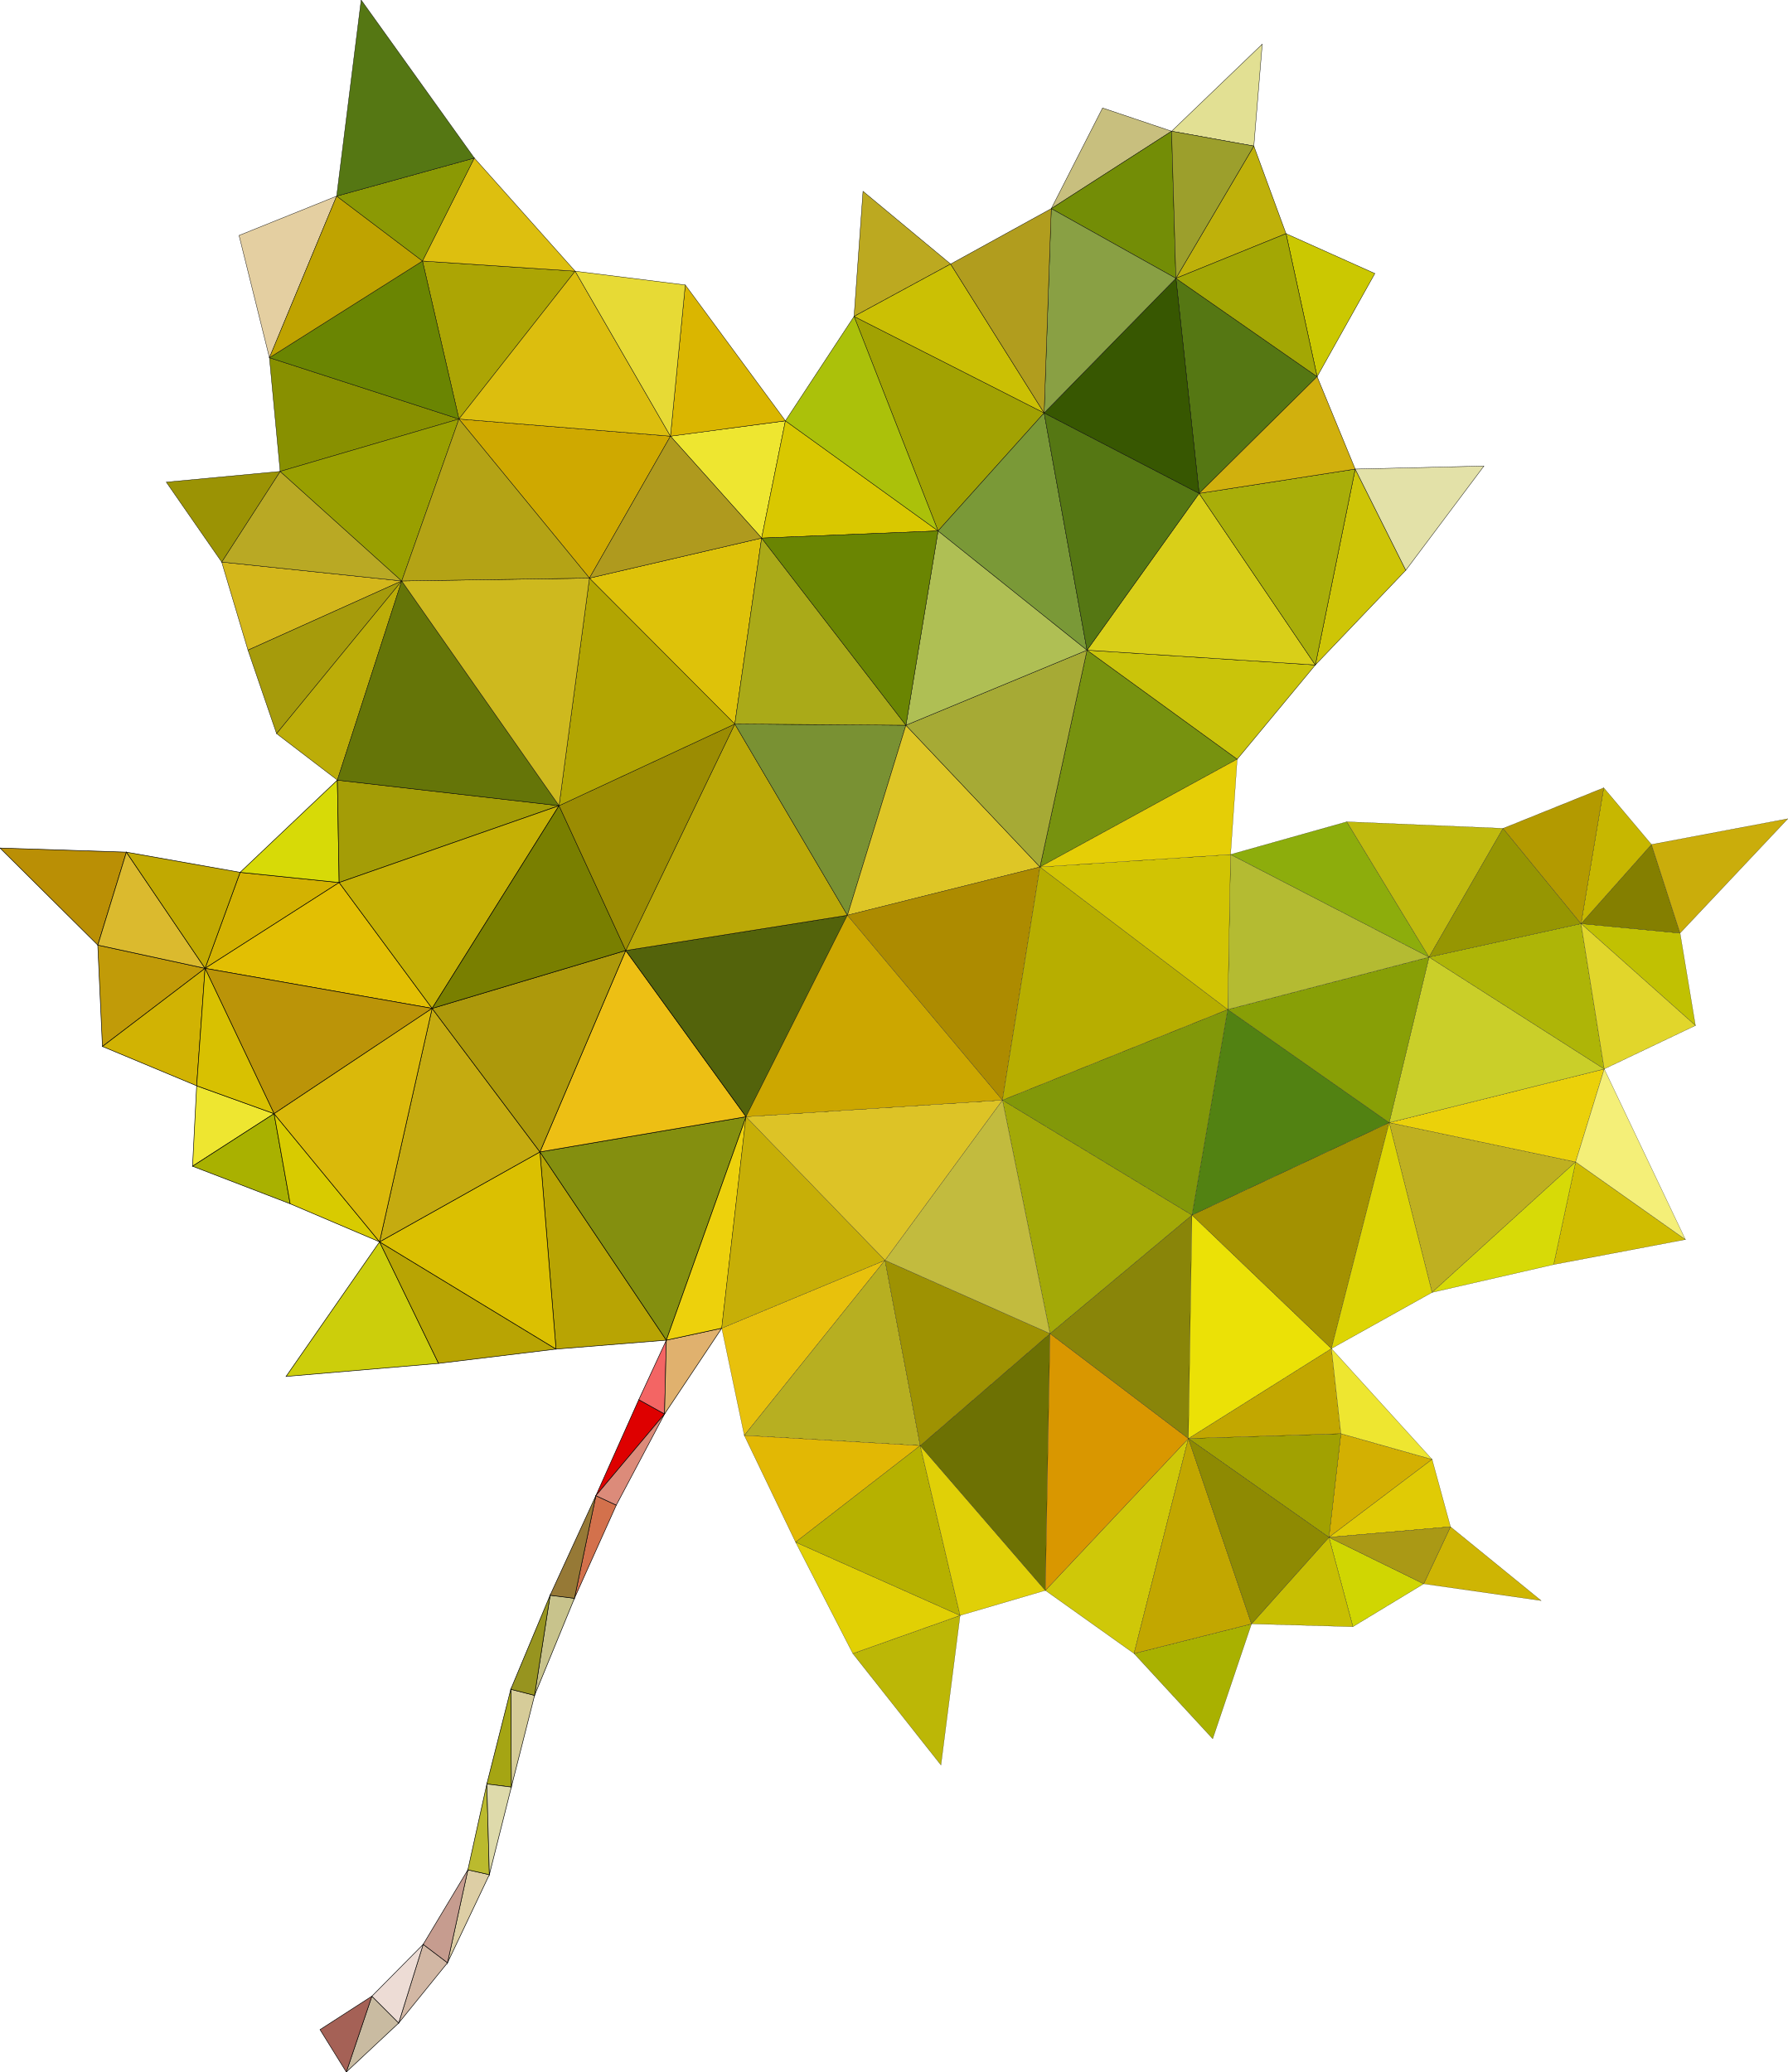
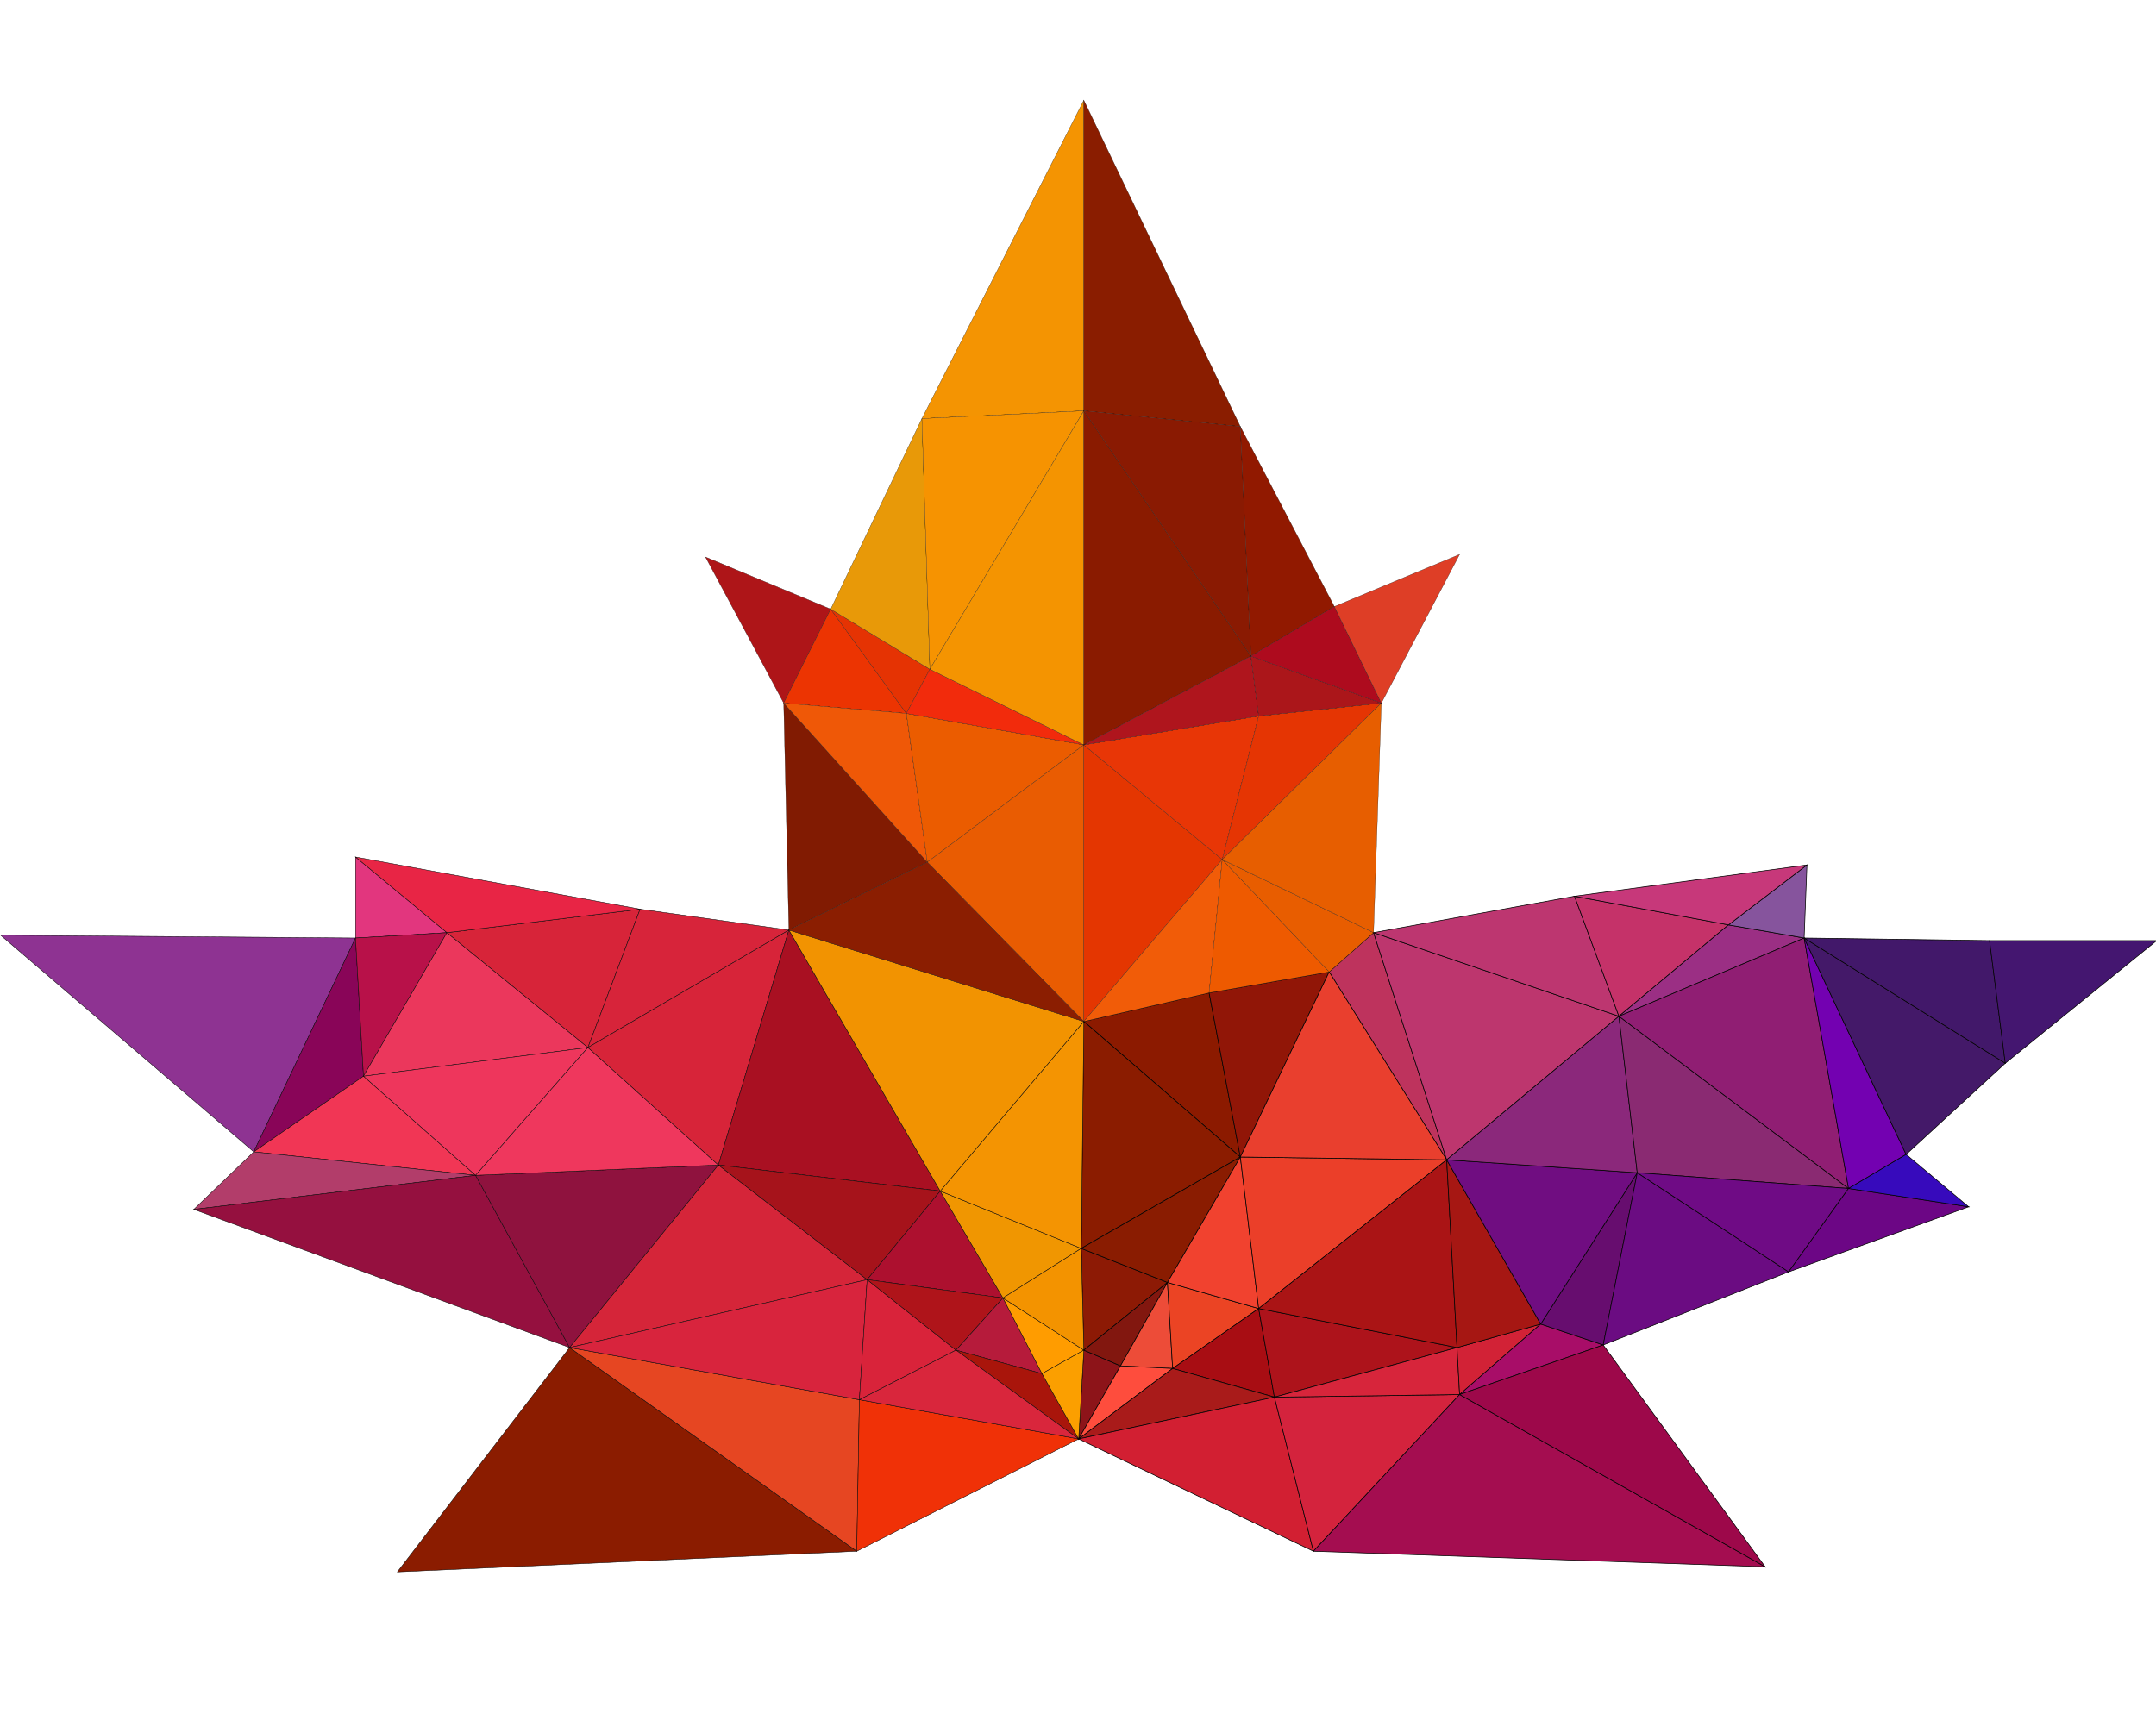
- <svg xmlns="http://www.w3.org/2000/svg" version="1.1" baseProfile="tiny" id="图层_1" x="0px" y="0px" viewBox="0 0 1000 1159.1" xml:space="preserve">
+ <svg xmlns="http://www.w3.org/2000/svg" version="1.1" baseProfile="tiny" id="图层_1" x="0px" y="0px" viewBox="0 0 1000 798" xml:space="preserve">
  <g>
-     <polygon fill="#D6CC99" stroke="#000000" stroke-width="0.3" stroke-miterlimit="10" points="286,999.7 299,948.4 285.7,945  " />
-     <polygon fill="#C9BBA1" stroke="#000000" stroke-width="0.3" stroke-miterlimit="10" points="193.7,1159.1 223,1131.7 208,1116.7     " />
-     <polygon fill="#A56156" stroke="#000000" stroke-width="0.3" stroke-miterlimit="10" points="179,1135.4 193.7,1159.1 208,1116.7     " />
-     <polygon fill="#D2B7A4" stroke="#000000" stroke-width="0.3" stroke-miterlimit="10" points="223,1131.7 250.3,1098 236.7,1087.7     " />
-     <polygon fill="#EDDCD5" stroke="#000000" stroke-width="0.3" stroke-miterlimit="10" points="208,1116.7 223,1131.7 236.7,1087.7     " />
-     <polygon fill="#DDCEA5" stroke="#000000" stroke-width="0.3" stroke-miterlimit="10" points="250.3,1098 273.7,1048.7 261.7,1046     " />
-     <polygon fill="#A5A513" stroke="#000000" stroke-width="0.3" stroke-miterlimit="10" points="272.3,998 286,999.7 285.7,945  " />
-     <polygon fill="#C69C8F" stroke="#000000" stroke-width="0.3" stroke-miterlimit="10" points="236.7,1087.7 250.3,1098 261.7,1046     " />
-     <polygon fill="#BBBA2E" stroke="#000000" stroke-width="0.3" stroke-miterlimit="10" points="261.7,1046 273.7,1048.7 272.3,998     " />
-     <polygon fill="#DEDAAB" stroke="#000000" stroke-width="0.3" stroke-miterlimit="10" points="273.7,1048.7 286,999.7 272.3,998     " />
-     <polygon fill="#C8C38C" stroke="#000000" stroke-width="0.3" stroke-miterlimit="10" points="299,948.4 321.3,894.1 307.7,892.4     " />
-     <polygon fill="#97941F" stroke="#000000" stroke-width="0.3" stroke-miterlimit="10" points="285.7,945 299,948.4 307.7,892.4  " />
-     <polygon fill="#D3714C" stroke="#000000" stroke-width="0.3" stroke-miterlimit="10" points="321.3,894.1 344.7,842 333.3,836.7     " />
-     <polygon fill="#967936" stroke="#000000" stroke-width="0.3" stroke-miterlimit="10" points="307.7,892.4 321.3,894.1 333.3,836.7     " />
-     <polygon fill="#DE0000" stroke="#000000" stroke-width="0.3" stroke-miterlimit="10" points="333.3,836.7 371.7,791 357.3,783  " />
-     <polygon fill="#DC8B7A" stroke="#000000" stroke-width="0.3" stroke-miterlimit="10" points="344.7,842 371.7,791 333.3,836.7  " />
-     <polygon fill="#EEE630" stroke="#000000" stroke-width="0.3" stroke-miterlimit="10" points="110,607.4 107.7,652.4 153.3,623  " />
-     <polygon fill="#F36564" stroke="#000000" stroke-width="0.3" stroke-miterlimit="10" points="357.3,783 371.7,791 372.7,749.7  " />
-     <polygon fill="#CCCE0B" stroke="#000000" stroke-width="0.3" stroke-miterlimit="10" points="160,770 245.3,762.7 212.3,694.7  " />
-     <polygon fill="#B8A403" stroke="#000000" stroke-width="0.3" stroke-miterlimit="10" points="245.3,762.7 311,754.7 212.3,694.7     " />
-     <polygon fill="#E0B16E" stroke="#000000" stroke-width="0.3" stroke-miterlimit="10" points="371.7,791 403.7,743 372.7,749.7  " />
-     <polygon fill="#C19B08" stroke="#000000" stroke-width="0.3" stroke-miterlimit="10" points="54.7,528.7 57.3,585.4 114.7,541.7     " />
-     <polygon fill="#D3B201" stroke="#000000" stroke-width="0.3" stroke-miterlimit="10" points="189.7,493.7 134.3,488 114.7,541.7     " />
-     <polygon fill="#A9B100" stroke="#000000" stroke-width="0.3" stroke-miterlimit="10" points="107.7,652.4 162.3,673.4 153.3,623     " />
-     <polygon fill="#E2BF03" stroke="#000000" stroke-width="0.3" stroke-miterlimit="10" points="114.7,541.7 241.7,564.1 189.7,493.7     " />
-     <polygon fill="#D8CB00" stroke="#000000" stroke-width="0.3" stroke-miterlimit="10" points="162.3,673.4 212.3,694.7 153.3,623     " />
-     <polygon fill="#BB9408" stroke="#000000" stroke-width="0.3" stroke-miterlimit="10" points="153.3,623 241.7,564.1 114.7,541.7     " />
-     <polygon fill="#D1B303" stroke="#000000" stroke-width="0.3" stroke-miterlimit="10" points="57.3,585.4 110,607.4 114.7,541.7     " />
-     <polygon fill="#B8A403" stroke="#000000" stroke-width="0.3" stroke-miterlimit="10" points="311,754.7 372.7,749.7 302,644.4  " />
-     <polygon fill="#DBC001" stroke="#000000" stroke-width="0.3" stroke-miterlimit="10" points="212.3,694.7 311,754.7 302,644.4  " />
-     <polygon fill="#C5AB10" stroke="#000000" stroke-width="0.3" stroke-miterlimit="10" points="241.7,564.1 212.3,694.7 302,644.4     " />
-     <polygon fill="#848F0F" stroke="#000000" stroke-width="0.3" stroke-miterlimit="10" points="302,644.4 372.7,749.7 417.3,624.7     " />
-     <polygon fill="#D8C101" stroke="#000000" stroke-width="0.3" stroke-miterlimit="10" points="114.7,541.7 110,607.4 153.3,623  " />
-     <polygon fill="#EDD10C" stroke="#000000" stroke-width="0.3" stroke-miterlimit="10" points="372.7,749.7 403.7,743 417.3,624.7     " />
-     <polygon fill="#DAB90A" stroke="#000000" stroke-width="0.3" stroke-miterlimit="10" points="153.3,623 212.3,694.7 241.7,564.1     " />
-     <polygon fill="#BA8F05" stroke="#000000" stroke-width="0.3" stroke-miterlimit="10" points="0,474.4 54.7,528.7 70.7,476.7  " />
-     <polygon fill="#DBBA2E" stroke="#000000" stroke-width="0.3" stroke-miterlimit="10" points="70.7,476.7 54.7,528.7 114.7,541.7     " />
-     <polygon fill="#D7DA07" stroke="#000000" stroke-width="0.3" stroke-miterlimit="10" points="188.7,436.4 134.3,488 189.7,493.7     " />
-     <polygon fill="#C1A901" stroke="#000000" stroke-width="0.3" stroke-miterlimit="10" points="134.3,488 70.7,476.7 114.7,541.7     " />
-     <polygon fill="#EDBF14" stroke="#000000" stroke-width="0.3" stroke-miterlimit="10" points="302,644.4 417.3,624.7 350,531.7  " />
-     <polygon fill="#AD990B" stroke="#000000" stroke-width="0.3" stroke-miterlimit="10" points="241.7,564.1 302,644.4 350,531.7  " />
-     <polygon fill="#53630B" stroke="#000000" stroke-width="0.3" stroke-miterlimit="10" points="350,531.7 417.3,624.7 474,512  " />
-     <polygon fill="#A49D06" stroke="#000000" stroke-width="0.3" stroke-miterlimit="10" points="312.7,450.7 188.7,436.4 189.7,493.7     " />
-     <polygon fill="#C5B005" stroke="#000000" stroke-width="0.3" stroke-miterlimit="10" points="189.7,493.7 241.7,564.1 312.7,450.7     " />
-     <polygon fill="#797F00" stroke="#000000" stroke-width="0.3" stroke-miterlimit="10" points="312.7,450.7 241.7,564.1 350,531.7     " />
-   </g>
-   <g>
-     <polygon fill="#E2E093" stroke="#000000" stroke-width="0.2" stroke-miterlimit="10" points="706,24.7 655.3,73.4 701.3,81.7  " />
-     <polygon fill="#BFB10A" stroke="#000000" stroke-width="0.2" stroke-miterlimit="10" points="719.3,130.7 701.3,81.7 657.7,155.7     " />
-     <polygon fill="#C8BF7E" stroke="#000000" stroke-width="0.2" stroke-miterlimit="10" points="616.7,60.4 588,116.7 655.3,73.4  " />
-     <polygon fill="#77920F" stroke="#000000" stroke-width="0.2" stroke-miterlimit="10" points="581.7,485 692,424.7 608,363.7  " />
-     <polygon fill="#D4B71B" stroke="#000000" stroke-width="0.2" stroke-miterlimit="10" points="124,314.4 138.7,363.7 224.7,325  " />
-     <polygon fill="#ACA504" stroke="#000000" stroke-width="0.2" stroke-miterlimit="10" points="256.7,234.4 321.7,151.7 236.3,146     " />
-     <polygon fill="#BBA907" stroke="#000000" stroke-width="0.2" stroke-miterlimit="10" points="350,531.7 474,512 411,405  " />
-     <polygon fill="#9B8C02" stroke="#000000" stroke-width="0.2" stroke-miterlimit="10" points="411,405 312.7,450.7 350,531.7  " />
-     <polygon fill="#A69B0B" stroke="#000000" stroke-width="0.2" stroke-miterlimit="10" points="138.7,363.7 154.7,410.4 224.7,325     " />
-     <polygon fill="#BCAD08" stroke="#000000" stroke-width="0.2" stroke-miterlimit="10" points="154.7,410.4 188.7,436.4 224.7,325     " />
-     <polygon fill="#657508" stroke="#000000" stroke-width="0.2" stroke-miterlimit="10" points="224.7,325 188.7,436.4 312.7,450.7     " />
-     <polygon fill="#CAC40A" stroke="#000000" stroke-width="0.2" stroke-miterlimit="10" points="692,424.7 735.7,372 608,363.7  " />
-     <polygon fill="#799133" stroke="#000000" stroke-width="0.2" stroke-miterlimit="10" points="411,405 474,512 506.7,405.7  " />
-     <polygon fill="#738D06" stroke="#000000" stroke-width="0.2" stroke-miterlimit="10" points="655.3,73.4 588,116.7 657.7,155.7     " />
-     <polygon fill="#889000" stroke="#000000" stroke-width="0.2" stroke-miterlimit="10" points="150.7,200.1 156.7,263.7 256.7,234.4     " />
-     <polygon fill="#DEC626" stroke="#000000" stroke-width="0.2" stroke-miterlimit="10" points="474,512 581.7,485 506.7,405.7  " />
-     <polygon fill="#B2A502" stroke="#000000" stroke-width="0.2" stroke-miterlimit="10" points="329.7,323.4 312.7,450.7 411,405  " />
-     <polygon fill="#CEB91E" stroke="#000000" stroke-width="0.2" stroke-miterlimit="10" points="224.7,325 312.7,450.7 329.7,323.4     " />
-     <polygon fill="#DEC209" stroke="#000000" stroke-width="0.2" stroke-miterlimit="10" points="411,405 426,301 329.7,323.4  " />
-     <polygon fill="#B9A924" stroke="#000000" stroke-width="0.2" stroke-miterlimit="10" points="156.7,263.7 124,314.4 224.7,325  " />
-     <polygon fill="#9B9304" stroke="#000000" stroke-width="0.2" stroke-miterlimit="10" points="93,269.7 124,314.4 156.7,263.7  " />
-     <polygon fill="#A6AA35" stroke="#000000" stroke-width="0.2" stroke-miterlimit="10" points="581.7,485 608,363.7 506.7,405.7  " />
-     <polygon fill="#999F00" stroke="#000000" stroke-width="0.2" stroke-miterlimit="10" points="256.7,234.4 156.7,263.7 224.7,325     " />
-     <polygon fill="#CFA900" stroke="#000000" stroke-width="0.2" stroke-miterlimit="10" points="375,244 256.7,234.4 329.7,323.4  " />
-     <polygon fill="#BCA920" stroke="#000000" stroke-width="0.2" stroke-miterlimit="10" points="482.7,107 477.7,177 531.7,147.7  " />
-     <polygon fill="#AAAA18" stroke="#000000" stroke-width="0.2" stroke-miterlimit="10" points="506.7,405.7 426,301 411,405  " />
-     <polygon fill="#EEE630" stroke="#000000" stroke-width="0.2" stroke-miterlimit="10" points="426,301 439.3,235.4 375,244  " />
-     <polygon fill="#D9C800" stroke="#000000" stroke-width="0.2" stroke-miterlimit="10" points="524.7,297 439.3,235.4 426,301  " />
-     <polygon fill="#B4A315" stroke="#000000" stroke-width="0.2" stroke-miterlimit="10" points="256.7,234.4 224.7,325 329.7,323.4     " />
-     <polygon fill="#6A8502" stroke="#000000" stroke-width="0.2" stroke-miterlimit="10" points="236.3,146 150.7,200.1 256.7,234.4     " />
-     <polygon fill="#9C9F2C" stroke="#000000" stroke-width="0.2" stroke-miterlimit="10" points="701.3,81.7 655.3,73.4 657.7,155.7     " />
-     <polygon fill="#AFBF54" stroke="#000000" stroke-width="0.2" stroke-miterlimit="10" points="608,363.7 524.7,297 506.7,405.7  " />
-     <polygon fill="#6A8502" stroke="#000000" stroke-width="0.2" stroke-miterlimit="10" points="524.7,297 426,301 506.7,405.7  " />
-     <polygon fill="#AF9A1E" stroke="#000000" stroke-width="0.2" stroke-miterlimit="10" points="426,301 375,244 329.7,323.4  " />
-     <polygon fill="#557713" stroke="#000000" stroke-width="0.2" stroke-miterlimit="10" points="670.7,276 736.7,210.7 657.7,155.7     " />
-     <polygon fill="#DDBF0F" stroke="#000000" stroke-width="0.2" stroke-miterlimit="10" points="321.7,151.7 265.3,88.4 236.3,146     " />
-     <polygon fill="#D9CF18" stroke="#000000" stroke-width="0.2" stroke-miterlimit="10" points="608,363.7 735.7,372 670.7,276  " />
-     <polygon fill="#DCBE0E" stroke="#000000" stroke-width="0.2" stroke-miterlimit="10" points="375,244 321.7,151.7 256.7,234.4  " />
-     <polygon fill="#E4CFA1" stroke="#000000" stroke-width="0.2" stroke-miterlimit="10" points="133.7,131.7 150.7,200.1 188.3,109.7     " />
-     <polygon fill="#BFA300" stroke="#000000" stroke-width="0.2" stroke-miterlimit="10" points="188.3,109.7 150.7,200.1 236.3,146     " />
-     <polygon fill="#8B9904" stroke="#000000" stroke-width="0.2" stroke-miterlimit="10" points="265.3,88.4 188.3,109.7 236.3,146     " />
-     <polygon fill="#A2A202" stroke="#000000" stroke-width="0.2" stroke-miterlimit="10" points="584,231 477.7,177 524.7,297  " />
-     <polygon fill="#7A9937" stroke="#000000" stroke-width="0.2" stroke-miterlimit="10" points="584,231 524.7,297 608,363.7  " />
-     <polygon fill="#557713" stroke="#000000" stroke-width="0.2" stroke-miterlimit="10" points="670.7,276 584,231 608,363.7  " />
-     <polygon fill="#ABC10A" stroke="#000000" stroke-width="0.2" stroke-miterlimit="10" points="477.7,177 439.3,235.4 524.7,297  " />
-     <polygon fill="#DAB600" stroke="#000000" stroke-width="0.2" stroke-miterlimit="10" points="439.3,235.4 383.3,159.4 375,244  " />
-     <polygon fill="#E7DA35" stroke="#000000" stroke-width="0.2" stroke-miterlimit="10" points="383.3,159.4 321.7,151.7 375,244  " />
-     <polygon fill="#375701" stroke="#000000" stroke-width="0.2" stroke-miterlimit="10" points="657.7,155.7 584,231 670.7,276  " />
-     <polygon fill="#CEC506" stroke="#000000" stroke-width="0.2" stroke-miterlimit="10" points="786.3,319 758,262.4 735.7,372  " />
-     <polygon fill="#A9AE09" stroke="#000000" stroke-width="0.2" stroke-miterlimit="10" points="735.7,372 758,262.4 670.7,276  " />
-     <polygon fill="#E3E1A8" stroke="#000000" stroke-width="0.2" stroke-miterlimit="10" points="830,260.7 758,262.4 786.3,319  " />
-     <polygon fill="#D1B00D" stroke="#000000" stroke-width="0.2" stroke-miterlimit="10" points="758,262.4 736.7,210.7 670.7,276  " />
-     <polygon fill="#CBC004" stroke="#000000" stroke-width="0.2" stroke-miterlimit="10" points="531.7,147.7 477.7,177 584,231  " />
-     <polygon fill="#CBC801" stroke="#000000" stroke-width="0.2" stroke-miterlimit="10" points="769,153 719.3,130.7 736.7,210.7  " />
-     <polygon fill="#A3A704" stroke="#000000" stroke-width="0.2" stroke-miterlimit="10" points="736.7,210.7 719.3,130.7 657.7,155.7     " />
-     <polygon fill="#557713" stroke="#000000" stroke-width="0.2" stroke-miterlimit="10" points="202,0 188.3,109.7 265.3,88.4  " />
-     <polygon fill="#89A044" stroke="#000000" stroke-width="0.2" stroke-miterlimit="10" points="657.7,155.7 588,116.7 584,231  " />
-     <polygon fill="#B19D1E" stroke="#000000" stroke-width="0.2" stroke-miterlimit="10" points="588,116.7 531.7,147.7 584,231  " />
-   </g>
-   <g>
-     <polygon fill="#A9B100" stroke="#000000" stroke-width="0.1" stroke-miterlimit="10" points="678.3,972.7 700,908.4 634.3,925  " />
-     <polygon fill="#BCB706" stroke="#000000" stroke-width="0.1" stroke-miterlimit="10" points="526.3,987.4 537,903.7 477,925  " />
-     <polygon fill="#E1D004" stroke="#000000" stroke-width="0.1" stroke-miterlimit="10" points="477,925 537,903.7 445,862.7  " />
-     <polygon fill="#E8C10C" stroke="#000000" stroke-width="0.1" stroke-miterlimit="10" points="403.7,743 416.3,803 495,705  " />
-     <polygon fill="#B7AF21" stroke="#000000" stroke-width="0.1" stroke-miterlimit="10" points="495,705 416.3,803 514.7,808.7  " />
-     <polygon fill="#D0D602" stroke="#000000" stroke-width="0.1" stroke-miterlimit="10" points="756.7,910 796.3,886 743.3,860  " />
-     <polygon fill="#E2B804" stroke="#000000" stroke-width="0.1" stroke-miterlimit="10" points="416.3,803 445,862.7 514.7,808.7  " />
-     <polygon fill="#B6B100" stroke="#000000" stroke-width="0.1" stroke-miterlimit="10" points="445,862.7 537,903.7 514.7,808.7  " />
-     <polygon fill="#E0D007" stroke="#000000" stroke-width="0.1" stroke-miterlimit="10" points="537,903.7 584.7,889.7 514.7,808.7     " />
-     <polygon fill="#D3B002" stroke="#000000" stroke-width="0.1" stroke-miterlimit="10" points="743.3,860 801,816.4 750,802  " />
-     <polygon fill="#C8BF02" stroke="#000000" stroke-width="0.1" stroke-miterlimit="10" points="700,908.4 756.7,910 743.3,860  " />
-     <polygon fill="#E0CB05" stroke="#000000" stroke-width="0.1" stroke-miterlimit="10" points="811.3,854.1 801,816.4 743.3,860  " />
-     <polygon fill="#CEB503" stroke="#000000" stroke-width="0.1" stroke-miterlimit="10" points="862,895.4 811.3,854.1 796.3,886  " />
-     <polygon fill="#AA9915" stroke="#000000" stroke-width="0.1" stroke-miterlimit="10" points="796.3,886 811.3,854.1 743.3,860  " />
-     <polygon fill="#CFC808" stroke="#000000" stroke-width="0.1" stroke-miterlimit="10" points="584.7,889.7 634.3,925 664.7,804.7     " />
-     <polygon fill="#C2A700" stroke="#000000" stroke-width="0.1" stroke-miterlimit="10" points="634.3,925 700,908.4 664.7,804.7  " />
-     <polygon fill="#A1A101" stroke="#000000" stroke-width="0.1" stroke-miterlimit="10" points="750,802 664.7,804.7 743.3,860  " />
-     <polygon fill="#8E8A02" stroke="#000000" stroke-width="0.1" stroke-miterlimit="10" points="664.7,804.7 700,908.4 743.3,860  " />
-     <polygon fill="#C2A700" stroke="#000000" stroke-width="0.1" stroke-miterlimit="10" points="750,802 744.7,754.4 664.7,804.7  " />
-     <polygon fill="#6D7103" stroke="#000000" stroke-width="0.1" stroke-miterlimit="10" points="514.7,808.7 584.7,889.7 587.3,746     " />
-     <polygon fill="#D99700" stroke="#000000" stroke-width="0.1" stroke-miterlimit="10" points="587.3,746 584.7,889.7 664.7,804.7     " />
-     <polygon fill="#D0BD00" stroke="#000000" stroke-width="0.1" stroke-miterlimit="10" points="869,707.4 942.7,693.4 881.3,650  " />
-     <polygon fill="#EEE630" stroke="#000000" stroke-width="0.1" stroke-miterlimit="10" points="801,816.4 744.7,754.4 750,802  " />
-     <polygon fill="#9E9202" stroke="#000000" stroke-width="0.1" stroke-miterlimit="10" points="514.7,808.7 587.3,746 495,705  " />
-     <polygon fill="#BFB021" stroke="#000000" stroke-width="0.1" stroke-miterlimit="10" points="777,628 801,723 881.3,650  " />
-     <polygon fill="#C7AF07" stroke="#000000" stroke-width="0.1" stroke-miterlimit="10" points="417.3,624.7 403.7,743 495,705  " />
-     <polygon fill="#898509" stroke="#000000" stroke-width="0.1" stroke-miterlimit="10" points="664.7,804.7 666.7,679.7 587.3,746     " />
-     <polygon fill="#EBE106" stroke="#000000" stroke-width="0.1" stroke-miterlimit="10" points="664.7,804.7 744.7,754.4 666.7,679.7     " />
-     <polygon fill="#D7DA07" stroke="#000000" stroke-width="0.1" stroke-miterlimit="10" points="801,723 869,707.4 881.3,650  " />
-     <polygon fill="#A3A907" stroke="#000000" stroke-width="0.1" stroke-miterlimit="10" points="587.3,746 666.7,679.7 560.7,615.4     " />
-     <polygon fill="#C2BB3E" stroke="#000000" stroke-width="0.1" stroke-miterlimit="10" points="495,705 587.3,746 560.7,615.4  " />
-     <polygon fill="#DDC326" stroke="#000000" stroke-width="0.1" stroke-miterlimit="10" points="417.3,624.7 495,705 560.7,615.4  " />
-     <polygon fill="#EBD10A" stroke="#000000" stroke-width="0.1" stroke-miterlimit="10" points="881.3,650 897.3,598 777,628  " />
-     <polygon fill="#A39101" stroke="#000000" stroke-width="0.1" stroke-miterlimit="10" points="666.7,679.7 744.7,754.4 777,628  " />
-     <polygon fill="#DDD504" stroke="#000000" stroke-width="0.1" stroke-miterlimit="10" points="744.7,754.4 801,723 777,628  " />
-     <polygon fill="#528212" stroke="#000000" stroke-width="0.1" stroke-miterlimit="10" points="666.7,679.7 777,628 686.7,564.7  " />
-     <polygon fill="#829809" stroke="#000000" stroke-width="0.1" stroke-miterlimit="10" points="560.7,615.4 666.7,679.7 686.7,564.7     " />
-     <polygon fill="#CCA700" stroke="#000000" stroke-width="0.1" stroke-miterlimit="10" points="474,512 417.3,624.7 560.7,615.4  " />
-     <polygon fill="#F4EF78" stroke="#000000" stroke-width="0.1" stroke-miterlimit="10" points="942.7,693.4 897.3,598 881.3,650  " />
-     <polygon fill="#C1C102" stroke="#000000" stroke-width="0.1" stroke-miterlimit="10" points="948.3,573.7 939.7,522 884.3,516.7     " />
-     <polygon fill="#CACF29" stroke="#000000" stroke-width="0.1" stroke-miterlimit="10" points="777,628 897.3,598 799.3,535.4  " />
-     <polygon fill="#AD8B00" stroke="#000000" stroke-width="0.1" stroke-miterlimit="10" points="560.7,615.4 581.7,485 474,512  " />
-     <polygon fill="#B7AE00" stroke="#000000" stroke-width="0.1" stroke-miterlimit="10" points="686.7,564.7 581.7,485 560.7,615.4     " />
-     <polygon fill="#889F06" stroke="#000000" stroke-width="0.1" stroke-miterlimit="10" points="777,628 799.3,535.4 686.7,564.7  " />
-     <polygon fill="#B4BB32" stroke="#000000" stroke-width="0.1" stroke-miterlimit="10" points="799.3,535.4 688.3,478 686.7,564.7     " />
-     <polygon fill="#D1C403" stroke="#000000" stroke-width="0.1" stroke-miterlimit="10" points="686.7,564.7 688.3,478 581.7,485  " />
-     <polygon fill="#AEB507" stroke="#000000" stroke-width="0.1" stroke-miterlimit="10" points="799.3,535.4 897.3,598 884.3,516.7     " />
-     <polygon fill="#E1D62B" stroke="#000000" stroke-width="0.1" stroke-miterlimit="10" points="884.3,516.7 897.3,598 948.3,573.7     " />
-     <polygon fill="#847F00" stroke="#000000" stroke-width="0.1" stroke-miterlimit="10" points="939.7,522 923.7,472.4 884.3,516.7     " />
-     <polygon fill="#8DAD0C" stroke="#000000" stroke-width="0.1" stroke-miterlimit="10" points="753.3,459.7 688.3,478 799.3,535.4     " />
-     <polygon fill="#E5CE06" stroke="#000000" stroke-width="0.1" stroke-miterlimit="10" points="688.3,478 692,424.7 581.7,485  " />
-     <polygon fill="#C0BA0E" stroke="#000000" stroke-width="0.1" stroke-miterlimit="10" points="840.7,463.4 753.3,459.7 799.3,535.4     " />
-     <polygon fill="#C7B700" stroke="#000000" stroke-width="0.1" stroke-miterlimit="10" points="923.7,472.4 897,440.7 884.3,516.7     " />
-     <polygon fill="#969602" stroke="#000000" stroke-width="0.1" stroke-miterlimit="10" points="884.3,516.7 840.7,463.4 799.3,535.4     " />
-     <polygon fill="#B39A00" stroke="#000000" stroke-width="0.1" stroke-miterlimit="10" points="897,440.7 840.7,463.4 884.3,516.7     " />
-     <polygon fill="#CAAD0B" stroke="#000000" stroke-width="0.1" stroke-miterlimit="10" points="1000,458 923.7,472.4 939.7,522  " />
+     <g>
+       <polygon fill="#8D1419" stroke="#000000" stroke-width="0.3" stroke-miterlimit="10" points="502.7,626.4 500.3,667.6     519.7,633.7   " />
+       <polygon fill="#8D1A05" stroke="#000000" stroke-width="0.3" stroke-miterlimit="10" points="501.5,579.2 502.7,626.4 541.5,595       " />
+       <polygon fill="#82170F" stroke="#000000" stroke-width="0.3" stroke-miterlimit="10" points="502.7,626.4 519.7,633.7 541.5,595       " />
+       <polygon fill="#ED4C38" stroke="#000000" stroke-width="0.3" stroke-miterlimit="10" points="541.5,595 519.7,633.7 543.9,634.9       " />
+       <polygon fill="#FE4D3D" stroke="#000000" stroke-width="0.3" stroke-miterlimit="10" points="519.7,633.7 500.3,667.6     543.9,634.9   " />
+       <polygon fill="#8C1A00" stroke="#000000" stroke-width="0.3" stroke-miterlimit="10" points="560.8,460.6 502.7,473.9     575.3,536.8   " />
+       <polygon fill="#8B1C00" stroke="#000000" stroke-width="0.3" stroke-miterlimit="10" points="502.7,473.9 501.5,579.2     575.3,536.8   " />
+       <polygon fill="#8A1C01" stroke="#000000" stroke-width="0.3" stroke-miterlimit="10" points="501.5,579.2 541.5,595 575.3,536.8       " />
+       <polygon fill="#EB4424" stroke="#000000" stroke-width="0.3" stroke-miterlimit="10" points="541.5,595 543.9,634.9 583.8,607.1       " />
+       <polygon fill="#F1422F" stroke="#000000" stroke-width="0.3" stroke-miterlimit="10" points="575.3,536.8 541.5,595 583.8,607.1       " />
+       <polygon fill="#A80D13" stroke="#000000" stroke-width="0.3" stroke-miterlimit="10" points="583.8,607.1 543.9,634.9     591.1,648.2   " />
+       <polygon fill="#A91B1A" stroke="#000000" stroke-width="0.3" stroke-miterlimit="10" points="543.9,634.9 500.3,667.6     591.1,648.2   " />
+       <polygon fill="#D21F32" stroke="#000000" stroke-width="0.3" stroke-miterlimit="10" points="591.1,648.2 500.3,667.6     609.2,719.7   " />
+       <polygon fill="#911607" stroke="#000000" stroke-width="0.3" stroke-miterlimit="10" points="560.8,460.6 575.3,536.8     616.5,450.9   " />
+       <polygon fill="#BE335D" stroke="#000000" stroke-width="0.3" stroke-miterlimit="10" points="637.1,432.7 616.5,450.9 671,538.1       " />
+       <polygon fill="#EB3F29" stroke="#000000" stroke-width="0.3" stroke-miterlimit="10" points="575.3,536.8 583.8,607.1 671,538.1       " />
+       <polygon fill="#E93F2E" stroke="#000000" stroke-width="0.3" stroke-miterlimit="10" points="616.5,450.9 575.3,536.8 671,538.1       " />
+       <polygon fill="#AD131B" stroke="#000000" stroke-width="0.3" stroke-miterlimit="10" points="583.8,607.1 591.1,648.2     675.8,625.2   " />
+       <polygon fill="#AA1415" stroke="#000000" stroke-width="0.3" stroke-miterlimit="10" points="671,538.1 583.8,607.1 675.8,625.2       " />
+       <polygon fill="#D4233D" stroke="#000000" stroke-width="0.3" stroke-miterlimit="10" points="591.1,648.2 609.2,719.7 677,647       " />
+       <polygon fill="#D7253B" stroke="#000000" stroke-width="0.3" stroke-miterlimit="10" points="675.8,625.2 591.1,648.2 677,647       " />
+       <polygon fill="#D22236" stroke="#000000" stroke-width="0.3" stroke-miterlimit="10" points="675.8,625.2 677,647 714.6,614.3       " />
+       <polygon fill="#A61713" stroke="#000000" stroke-width="0.3" stroke-miterlimit="10" points="671,538.1 675.8,625.2 714.6,614.3       " />
+       <polygon fill="#A80D68" stroke="#000000" stroke-width="0.3" stroke-miterlimit="10" points="714.6,614.3 677,647 743.6,624   " />
+       <polygon fill="#BD366E" stroke="#000000" stroke-width="0.3" stroke-miterlimit="10" points="637.1,432.7 671,538.1 750.9,471.5       " />
+       <polygon fill="#BD3670" stroke="#000000" stroke-width="0.3" stroke-miterlimit="10" points="730.3,415.8 637.1,432.7     750.9,471.5   " />
+       <polygon fill="#670D6F" stroke="#000000" stroke-width="0.3" stroke-miterlimit="10" points="714.6,614.3 743.6,624 759.4,544.1       " />
+       <polygon fill="#700D81" stroke="#000000" stroke-width="0.3" stroke-miterlimit="10" points="671,538.1 714.6,614.3 759.4,544.1       " />
+       <polygon fill="#8B287B" stroke="#000000" stroke-width="0.3" stroke-miterlimit="10" points="750.9,471.5 671,538.1 759.4,544.1       " />
+       <polygon fill="#C53269" stroke="#000000" stroke-width="0.3" stroke-miterlimit="10" points="730.3,415.8 750.9,471.5     801.7,429.1   " />
+       <polygon fill="#A40D50" stroke="#000000" stroke-width="0.3" stroke-miterlimit="10" points="677,647 609.2,719.7 818.7,726.9       " />
+       <polygon fill="#9D084A" stroke="#000000" stroke-width="0.3" stroke-miterlimit="10" points="743.6,624 677,647 818.7,726.9   " />
+       <polygon fill="#6B0C82" stroke="#000000" stroke-width="0.3" stroke-miterlimit="10" points="759.4,544.1 743.6,624 829.6,590.1       " />
+       <polygon fill="#9B2F84" stroke="#000000" stroke-width="0.3" stroke-miterlimit="10" points="801.7,429.1 750.9,471.5     836.8,435.2   " />
+       <polygon fill="#8A2A72" stroke="#000000" stroke-width="0.3" stroke-miterlimit="10" points="750.9,471.5 759.4,544.1     857.4,551.4   " />
+       <polygon fill="#901E73" stroke="#000000" stroke-width="0.3" stroke-miterlimit="10" points="836.8,435.2 750.9,471.5     857.4,551.4   " />
+       <polygon fill="#6F0B85" stroke="#000000" stroke-width="0.3" stroke-miterlimit="10" points="759.4,544.1 829.6,590.1     857.4,551.4   " />
+       <polygon fill="#7301B1" stroke="#000000" stroke-width="0.3" stroke-miterlimit="10" points="836.8,435.2 857.4,551.4     884.1,535.6   " />
+       <polygon fill="#6C0685" stroke="#000000" stroke-width="0.3" stroke-miterlimit="10" points="857.4,551.4 829.6,590.1     913.1,559.9   " />
+       <polygon fill="#370ABC" stroke="#000000" stroke-width="0.3" stroke-miterlimit="10" points="884.1,535.6 857.4,551.4     913.1,559.9   " />
+       <polygon fill="#441969" stroke="#000000" stroke-width="0.3" stroke-miterlimit="10" points="836.8,435.2 884.1,535.6     930.1,493.3   " />
+       <polygon fill="#42186A" stroke="#000000" stroke-width="0.3" stroke-miterlimit="10" points="922.8,436.4 836.8,435.2     930.1,493.3   " />
+       <polygon fill="#441670" stroke="#000000" stroke-width="0.3" stroke-miterlimit="10" points="922.8,436.4 930.1,493.3     1000.3,436.4   " />
+       <polygon fill="#86549D" stroke="#000000" stroke-width="0.3" stroke-miterlimit="10" points="801.7,429.1 836.8,435.2     838.1,401.3   " />
+       <polygon fill="#C7387A" stroke="#000000" stroke-width="0.3" stroke-miterlimit="10" points="730.3,415.8 801.7,429.1     838.1,401.3   " />
+     </g>
+     <g>
+       <polygon fill="#8E3392" stroke="#000000" stroke-width="0.2" stroke-miterlimit="10" points="0.3,433.9 117.7,534.4 164.9,435.2       " />
+       <polygon fill="#890558" stroke="#000000" stroke-width="0.2" stroke-miterlimit="10" points="164.9,435.2 117.7,534.4     168.6,499.3   " />
+       <polygon fill="#E2367E" stroke="#000000" stroke-width="0.2" stroke-miterlimit="10" points="164.9,397.6 164.9,435.2     207.3,432.7   " />
+       <polygon fill="#B81149" stroke="#000000" stroke-width="0.2" stroke-miterlimit="10" points="164.9,435.2 168.6,499.3     207.3,432.7   " />
+       <polygon fill="#F13655" stroke="#000000" stroke-width="0.2" stroke-miterlimit="10" points="168.6,499.3 117.7,534.4     220.6,545.3   " />
+       <polygon fill="#B23D6A" stroke="#000000" stroke-width="0.2" stroke-miterlimit="10" points="117.7,534.4 89.9,561.1 220.6,545.3       " />
+       <polygon fill="#95103F" stroke="#000000" stroke-width="0.2" stroke-miterlimit="10" points="220.6,545.3 89.9,561.1 264.2,625.2       " />
+       <polygon fill="#EB375C" stroke="#000000" stroke-width="0.2" stroke-miterlimit="10" points="207.3,432.7 168.6,499.3 272.7,486       " />
+       <polygon fill="#EE365C" stroke="#000000" stroke-width="0.2" stroke-miterlimit="10" points="168.6,499.3 220.6,545.3 272.7,486       " />
+       <polygon fill="#D72439" stroke="#000000" stroke-width="0.2" stroke-miterlimit="10" points="207.3,432.7 272.7,486 296.9,421.8       " />
+       <polygon fill="#E82545" stroke="#000000" stroke-width="0.2" stroke-miterlimit="10" points="164.9,397.6 207.3,432.7     296.9,421.8   " />
+       <polygon fill="#8F123E" stroke="#000000" stroke-width="0.2" stroke-miterlimit="10" points="220.6,545.3 264.2,625.2     333.2,540.5   " />
+       <polygon fill="#EF375D" stroke="#000000" stroke-width="0.2" stroke-miterlimit="10" points="272.7,486 220.6,545.3 333.2,540.5       " />
+       <polygon fill="#D7243A" stroke="#000000" stroke-width="0.2" stroke-miterlimit="10" points="296.9,421.8 272.7,486 365.9,431.5       " />
+       <polygon fill="#D72439" stroke="#000000" stroke-width="0.2" stroke-miterlimit="10" points="272.7,486 333.2,540.5 365.9,431.5       " />
+       <polygon fill="#8B1C00" stroke="#000000" stroke-width="0.2" stroke-miterlimit="10" points="264.2,625.2 184.3,729.3     397.4,719.7   " />
+       <polygon fill="#E64622" stroke="#000000" stroke-width="0.2" stroke-miterlimit="10" points="264.2,625.2 397.4,719.7     398.6,649.4   " />
+       <polygon fill="#D52539" stroke="#000000" stroke-width="0.2" stroke-miterlimit="10" points="333.2,540.5 264.2,625.2     402.2,593.7   " />
+       <polygon fill="#D8243D" stroke="#000000" stroke-width="0.2" stroke-miterlimit="10" points="264.2,625.2 398.6,649.4     402.2,593.7   " />
+       <polygon fill="#A91022" stroke="#000000" stroke-width="0.2" stroke-miterlimit="10" points="365.9,431.5 333.2,540.5     436.1,552.6   " />
+       <polygon fill="#A6131B" stroke="#000000" stroke-width="0.2" stroke-miterlimit="10" points="333.2,540.5 402.2,593.7     436.1,552.6   " />
+       <polygon fill="#D9233A" stroke="#000000" stroke-width="0.2" stroke-miterlimit="10" points="402.2,593.7 398.6,649.4     443.4,626.4   " />
+       <polygon fill="#AD102F" stroke="#000000" stroke-width="0.2" stroke-miterlimit="10" points="436.1,552.6 402.2,593.7     465.2,602.2   " />
+       <polygon fill="#AF141A" stroke="#000000" stroke-width="0.2" stroke-miterlimit="10" points="402.2,593.7 443.4,626.4     465.2,602.2   " />
+       <polygon fill="#B61B3B" stroke="#000000" stroke-width="0.2" stroke-miterlimit="10" points="465.2,602.2 443.4,626.4     483.3,637.3   " />
+       <polygon fill="#A9150B" stroke="#000000" stroke-width="0.2" stroke-miterlimit="10" points="483.3,637.3 443.4,626.4     500.3,667.6   " />
+       <polygon fill="#F03107" stroke="#000000" stroke-width="0.2" stroke-miterlimit="10" points="398.6,649.4 397.4,719.7     500.3,667.6   " />
+       <polygon fill="#D9263C" stroke="#000000" stroke-width="0.2" stroke-miterlimit="10" points="443.4,626.4 398.6,649.4     500.3,667.6   " />
+       <polygon fill="#F09601" stroke="#000000" stroke-width="0.2" stroke-miterlimit="10" points="436.1,552.6 465.2,602.2     501.5,579.2   " />
+       <polygon fill="#F49402" stroke="#000000" stroke-width="0.2" stroke-miterlimit="10" points="436.1,552.6 501.5,579.2     502.7,473.9   " />
+       <polygon fill="#F29301" stroke="#000000" stroke-width="0.2" stroke-miterlimit="10" points="365.9,431.5 436.1,552.6     502.7,473.9   " />
+       <polygon fill="#FF9C00" stroke="#000000" stroke-width="0.2" stroke-miterlimit="10" points="465.2,602.2 483.3,637.3     502.7,626.4   " />
+       <polygon fill="#F39300" stroke="#000000" stroke-width="0.2" stroke-miterlimit="10" points="501.5,579.2 465.2,602.2     502.7,626.4   " />
+       <polygon fill="#FB9F00" stroke="#000000" stroke-width="0.2" stroke-miterlimit="10" points="483.3,637.3 500.3,667.6     502.7,626.4   " />
+     </g>
+     <g>
+       <polygon fill="#AE1518" stroke="#000000" stroke-width="0.1" stroke-miterlimit="10" points="327.2,258.4 363.5,326.2     385.3,282.6   " />
+       <polygon fill="#EC3402" stroke="#000000" stroke-width="0.1" stroke-miterlimit="10" points="385.3,282.6 363.5,326.2 420.4,331       " />
+       <polygon fill="#811B02" stroke="#000000" stroke-width="0.1" stroke-miterlimit="10" points="363.5,326.2 365.9,431.5 430.1,400       " />
+       <polygon fill="#EF5807" stroke="#000000" stroke-width="0.1" stroke-miterlimit="10" points="420.4,331 363.5,326.2 430.1,400       " />
+       <polygon fill="#E53303" stroke="#000000" stroke-width="0.1" stroke-miterlimit="10" points="385.3,282.6 420.4,331 431.3,310.5       " />
+       <polygon fill="#E89908" stroke="#000000" stroke-width="0.1" stroke-miterlimit="10" points="427.6,194.2 385.3,282.6     431.3,310.5   " />
+       <polygon fill="#EB5C00" stroke="#000000" stroke-width="0.1" stroke-miterlimit="10" points="420.4,331 430.1,400 502.7,345.6       " />
+       <polygon fill="#F22B0C" stroke="#000000" stroke-width="0.1" stroke-miterlimit="10" points="431.3,310.5 420.4,331 502.7,345.6       " />
+       <polygon fill="#E95C02" stroke="#000000" stroke-width="0.1" stroke-miterlimit="10" points="502.7,345.6 430.1,400 502.7,473.9       " />
+       <polygon fill="#8B1E01" stroke="#000000" stroke-width="0.1" stroke-miterlimit="10" points="430.1,400 365.9,431.5 502.7,473.9       " />
+       <polygon fill="#F49402" stroke="#000000" stroke-width="0.1" stroke-miterlimit="10" points="502.7,46.5 427.6,194.2 502.7,190.6       " />
+       <polygon fill="#F69301" stroke="#000000" stroke-width="0.1" stroke-miterlimit="10" points="427.6,194.2 431.3,310.5     502.7,190.6   " />
+       <polygon fill="#F49401" stroke="#000000" stroke-width="0.1" stroke-miterlimit="10" points="431.3,310.5 502.7,345.6     502.7,190.6   " />
+       <polygon fill="#E43601" stroke="#000000" stroke-width="0.1" stroke-miterlimit="10" points="502.7,345.6 502.7,473.9     566.9,398.8   " />
+       <polygon fill="#F15C08" stroke="#000000" stroke-width="0.1" stroke-miterlimit="10" points="502.7,473.9 560.8,460.6     566.9,398.8   " />
+       <polygon fill="#8A1D00" stroke="#000000" stroke-width="0.1" stroke-miterlimit="10" points="502.7,46.5 502.7,190.6 575.3,197.9       " />
+       <polygon fill="#8A1B00" stroke="#000000" stroke-width="0.1" stroke-miterlimit="10" points="502.7,190.6 502.7,345.6     580.2,304.4   " />
+       <polygon fill="#8A1A02" stroke="#000000" stroke-width="0.1" stroke-miterlimit="10" points="575.3,197.9 502.7,190.6     580.2,304.4   " />
+       <polygon fill="#E83606" stroke="#000000" stroke-width="0.1" stroke-miterlimit="10" points="502.7,345.6 566.9,398.8     583.8,332.2   " />
+       <polygon fill="#AF151D" stroke="#000000" stroke-width="0.1" stroke-miterlimit="10" points="580.2,304.4 502.7,345.6     583.8,332.2   " />
+       <polygon fill="#EE5A00" stroke="#000000" stroke-width="0.1" stroke-miterlimit="10" points="566.9,398.8 560.8,460.6     616.5,450.9   " />
+       <polygon fill="#911900" stroke="#000000" stroke-width="0.1" stroke-miterlimit="10" points="575.3,197.9 580.2,304.4     618.9,281.4   " />
+       <polygon fill="#E85D00" stroke="#000000" stroke-width="0.1" stroke-miterlimit="10" points="566.9,398.8 616.5,450.9     637.1,432.7   " />
+       <polygon fill="#E53503" stroke="#000000" stroke-width="0.1" stroke-miterlimit="10" points="583.8,332.2 566.9,398.8     640.7,326.2   " />
+       <polygon fill="#E75E00" stroke="#000000" stroke-width="0.1" stroke-miterlimit="10" points="566.9,398.8 637.1,432.7     640.7,326.2   " />
+       <polygon fill="#AB161A" stroke="#000000" stroke-width="0.1" stroke-miterlimit="10" points="580.2,304.4 583.8,332.2     640.7,326.2   " />
+       <polygon fill="#AE0B1E" stroke="#000000" stroke-width="0.1" stroke-miterlimit="10" points="618.9,281.4 580.2,304.4     640.7,326.2   " />
+       <polygon fill="#DE3E26" stroke="#000000" stroke-width="0.1" stroke-miterlimit="10" points="618.9,281.4 640.7,326.2 677,257.2       " />
+     </g>
  </g>
</svg>
